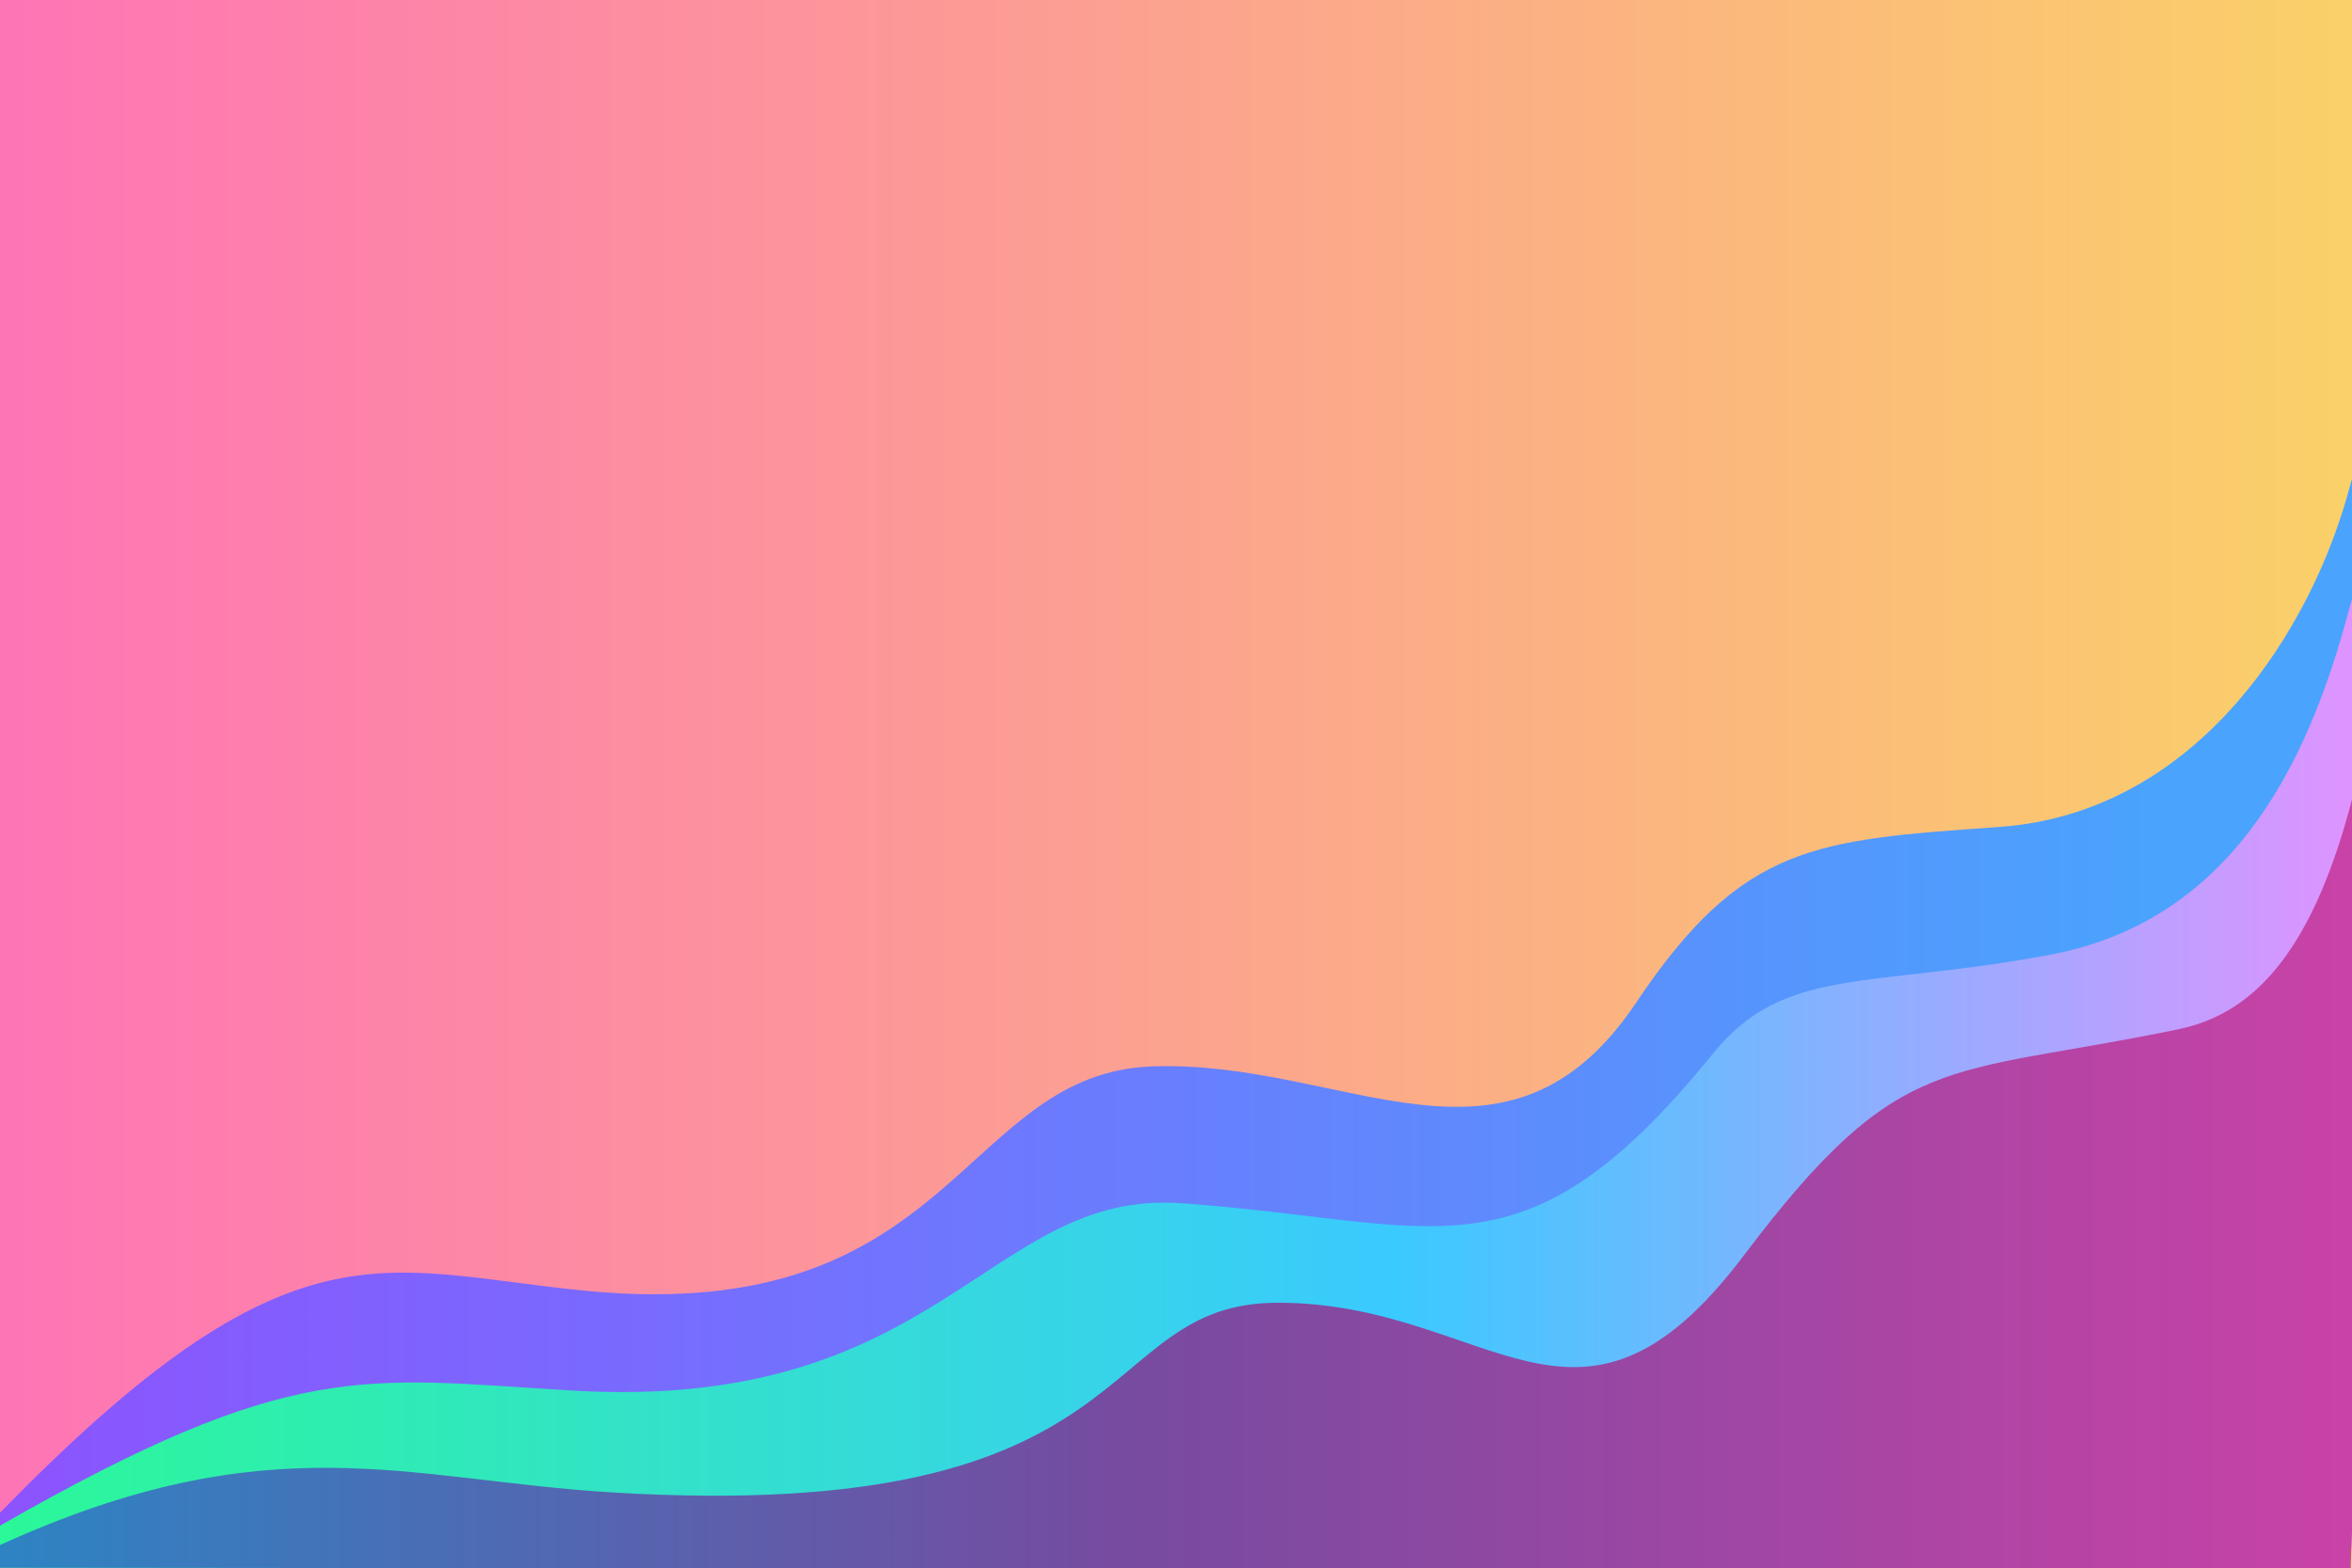
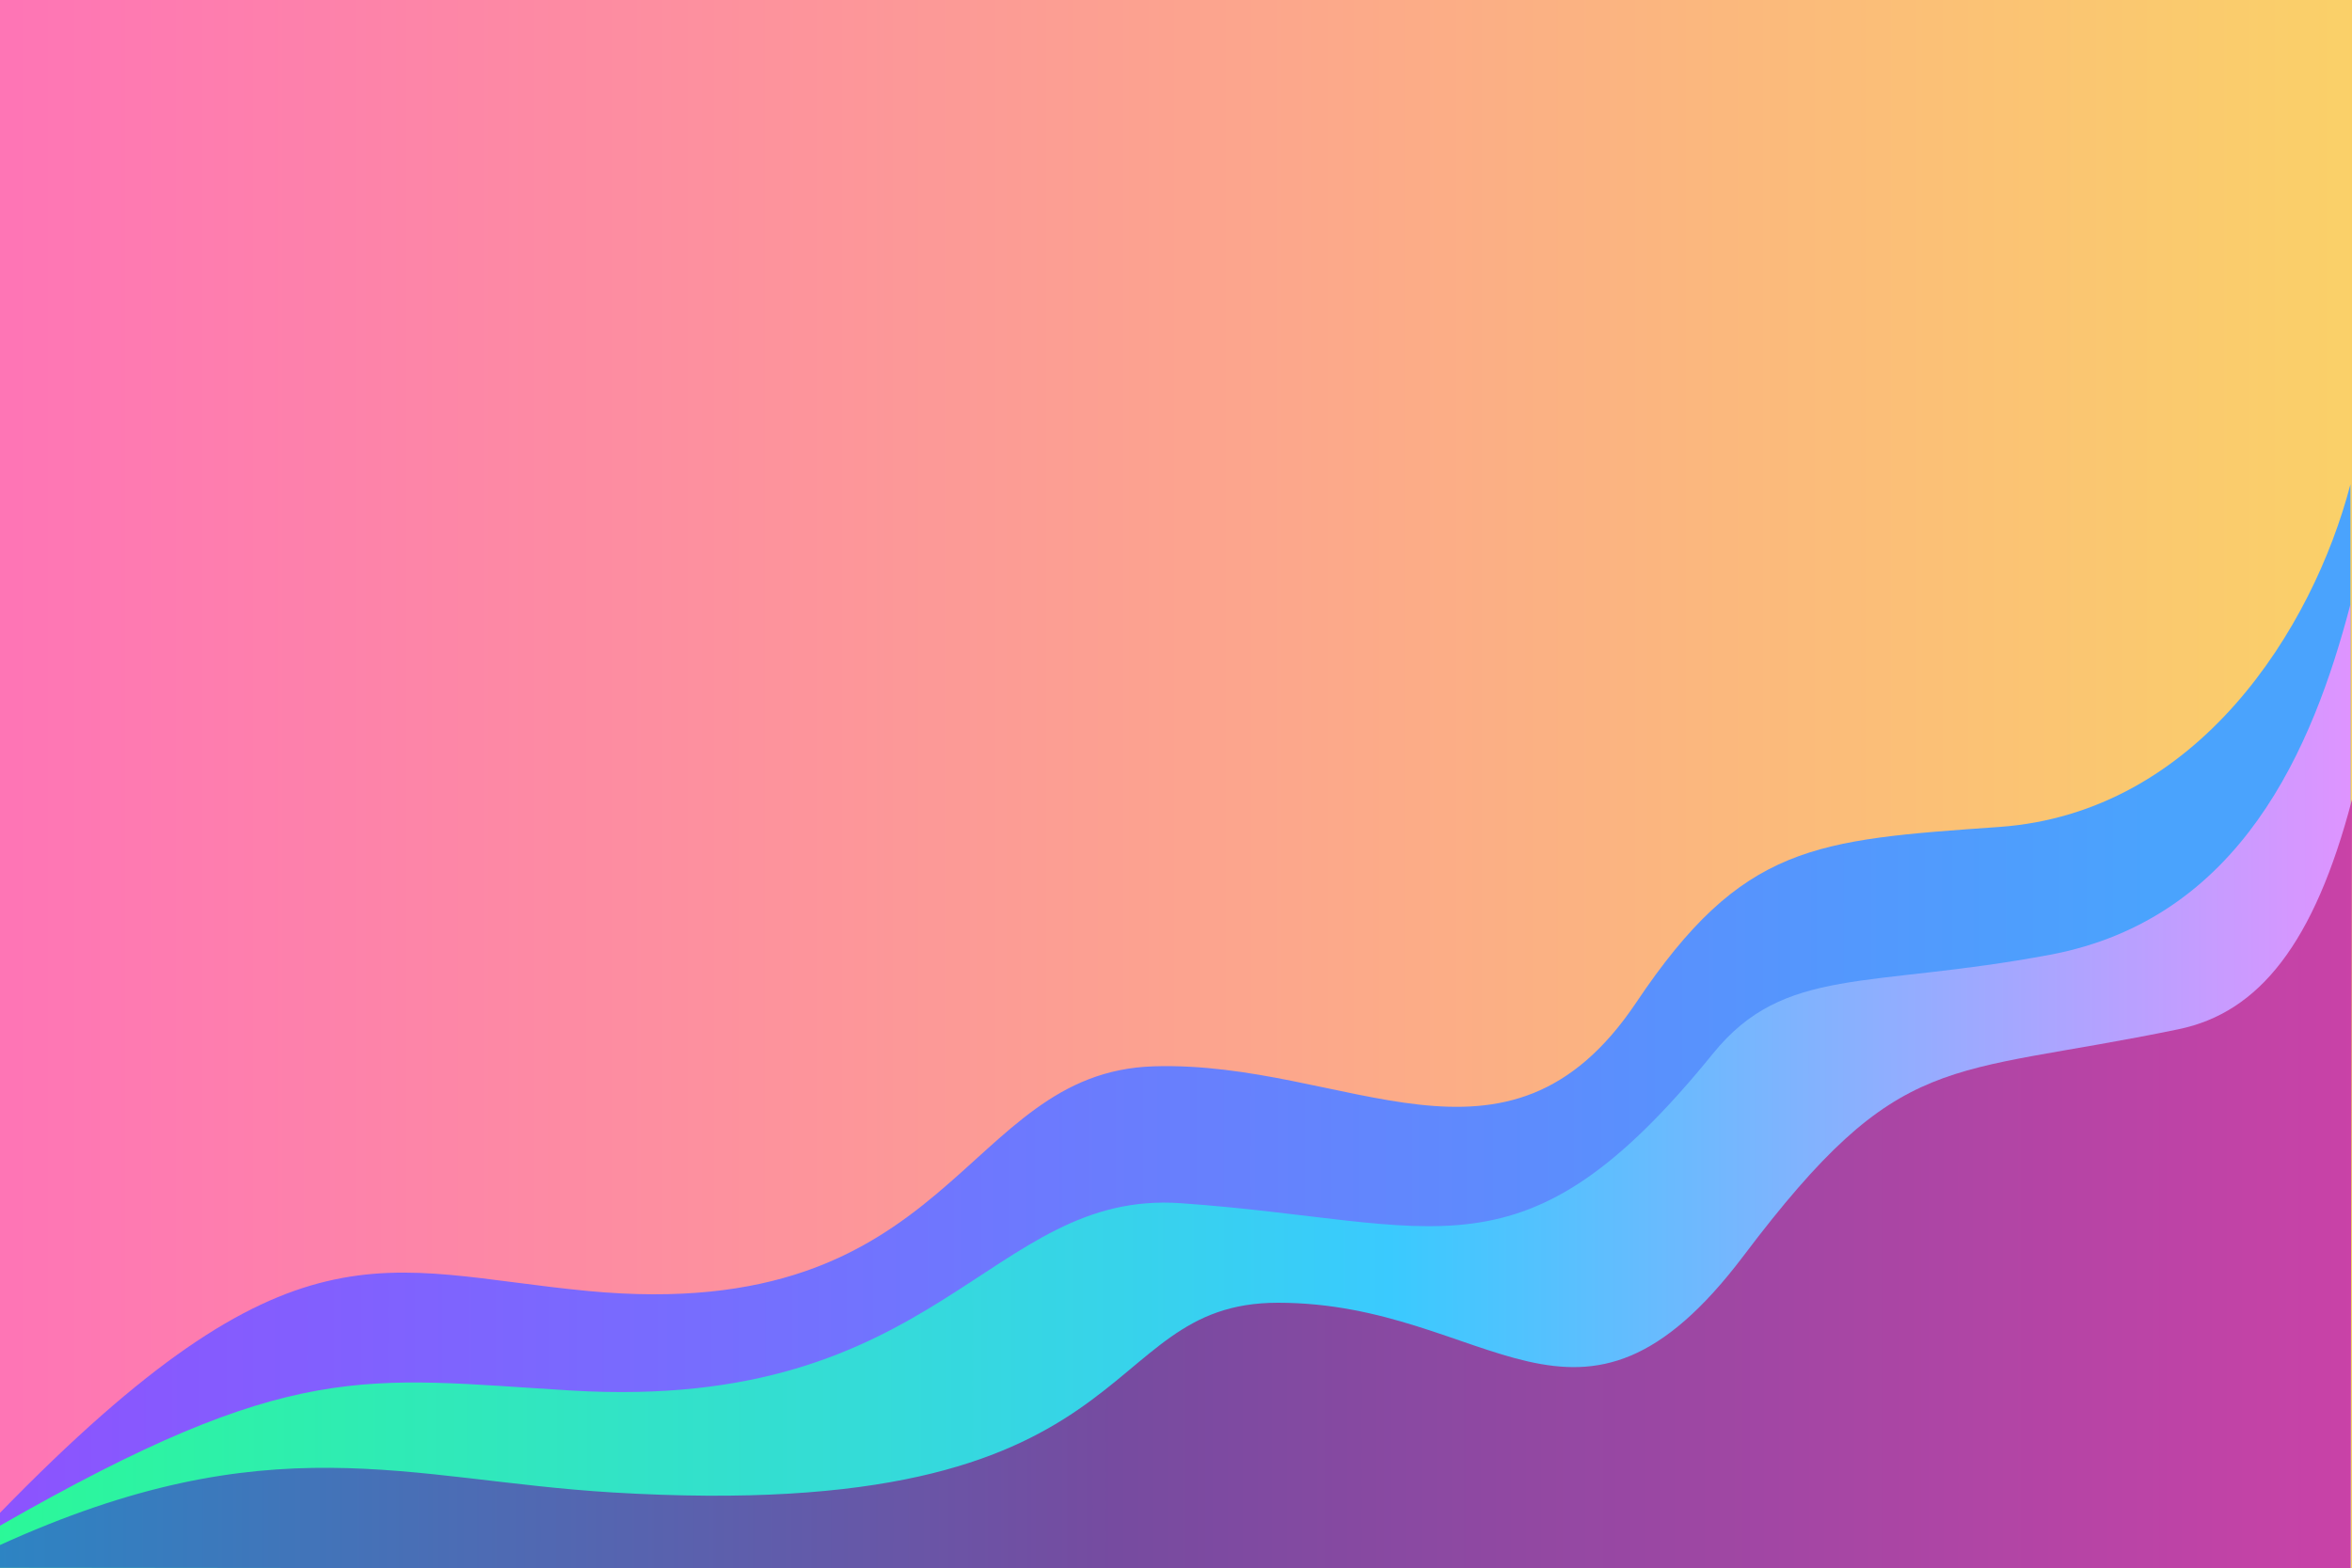
<svg xmlns="http://www.w3.org/2000/svg" width="3000" height="2000" viewBox="0 0 3000 2000">
  <defs>
-     <style>
-       .cls-1 {
-         fill: url(#linear-gradient);
-       }
- 
-       .cls-2, .cls-3, .cls-4 {
-         fill-rule: evenodd;
-       }
- 
-       .cls-2 {
-         fill: url(#linear-gradient-2);
-       }
- 
-       .cls-3 {
-         fill: url(#linear-gradient-3);
-       }
- 
-       .cls-4 {
-         fill: url(#linear-gradient-4);
-       }
-     </style>
+     <style>.cls-1 { fill: url(#linear-gradient); } .cls-2, .cls-3, .cls-4 { fill-rule: evenodd; } .cls-2 { fill: url(#linear-gradient-2); } .cls-3 { fill: url(#linear-gradient-3); } .cls-4 { fill: url(#linear-gradient-4); }</style>
    <linearGradient id="linear-gradient" x1="-20" y1="999" x2="3016" y2="999" gradientUnits="userSpaceOnUse">
      <stop offset="0" stop-color="#fe74b6" />
      <stop offset="1" stop-color="#fad168" />
    </linearGradient>
    <linearGradient id="linear-gradient-2" x1="-3.656" y1="1303.031" x2="3019.38" y2="1303.031" gradientUnits="userSpaceOnUse">
      <stop offset="0" stop-color="#8c53fe" />
-       <stop offset="0.91" stop-color="#4aa3fd" />
+       <stop offset=".91" stop-color="#4aa3fd" />
      <stop offset="1" stop-color="#4aa3fd" />
    </linearGradient>
    <linearGradient id="linear-gradient-3" x1="-4.406" y1="1378.781" x2="3019.34" y2="1378.781" gradientUnits="userSpaceOnUse">
      <stop offset="0" stop-color="#2bf898" />
-       <stop offset="0.588" stop-color="#3acafe" />
+       <stop offset=".588" stop-color="#3acafe" />
      <stop offset="1" stop-color="#e193ff" />
    </linearGradient>
    <linearGradient id="linear-gradient-4" x1="-5.219" y1="1501.69" x2="3020.84" y2="1501.69" gradientUnits="userSpaceOnUse">
      <stop offset="0" stop-color="#2d84c3" />
-       <stop offset="0.472" stop-color="#764ba0" />
+       <stop offset=".472" stop-color="#764ba0" />
      <stop offset="1" stop-color="#ca42a7" />
    </linearGradient>
  </defs>
-   <rect class="cls-1" x="-20" y="-16" width="3036" height="2030" />
-   <path id="Gradient_Fill_1" data-name="Gradient Fill 1" class="cls-2" d="M0,1930c374.85-385.29,486.05-308.06,750-283,469.39,44.56,475.21-278.95,721.43-286.61,246.4-7.68,450.51,164.91,615.57-81.39,135.64-202.39,227.55-207.34,463-224,253.52-17.94,399.98-253.414,448-437s0,1385,0,1385L-1,2000C-0.234,1999.42-8.021,1969.41,0,1930Z" />
-   <path id="Gradient_Fill_2" data-name="Gradient Fill 2" class="cls-3" d="M-1,1947c375.365-215.13,465.334-188.79,730-173,471.39,28.12,531.26-256.15,777-239,330.48,23.07,435.18,109.64,679-191,91.22-112.48,198.02-82.38,430-126,243.16-45.72,334.98-263.414,383-447s0,1232,0,1232L-1,2000C-0.234,1999.42-9.021,1986.41-1,1947Z" />
-   <path id="Gradient_Fill_3" data-name="Gradient Fill 3" class="cls-4" d="M-2,1972c347.139-158.6,520.9-83.81,783-68,690.99,41.69,609.27-242,849-242,270.61,0,382.68,219.9,594-60,201.09-266.35,254.91-226.8,555-289,102.32-21.21,172.98-109.41,221-293s-2,983-2,983L-1,2000C-0.234,1999.42-10.021,2011.41-2,1972Z" />
+   <path class="cls-1" d="M-20-16h3036v2030h-3036z" />
+   <path id="Gradient_Fill_1" class="cls-2" d="M0 1930c374.85-385.29 486.05-308.06 750-283 469.39 44.56 475.21-278.95 721.43-286.61 246.4-7.68 450.51 164.91 615.57-81.39 135.64-202.39 227.55-207.34 463-224 253.52-17.94 399.98-253.414 448-437v1385l-2999-3c.766-.58-7.021-30.59 1-70z" />
+   <path id="Gradient_Fill_2" class="cls-3" d="M-1 1947c375.365-215.13 465.334-188.79 730-173 471.39 28.12 531.26-256.15 777-239 330.48 23.07 435.18 109.64 679-191 91.22-112.48 198.02-82.38 430-126 243.16-45.72 334.98-263.414 383-447v1232l-2999-3c.766-.58-8.021-13.59 0-53z" />
+   <path id="Gradient_Fill_3" class="cls-4" d="M-2 1972c347.139-158.6 520.9-83.81 783-68 690.99 41.69 609.27-242 849-242 270.61 0 382.68 219.9 594-60 201.09-266.35 254.91-226.8 555-289 102.32-21.21 172.98-109.41 221-293l-2 983-2999-3c.766-.58-9.021 11.41-1-28z" />
</svg>
